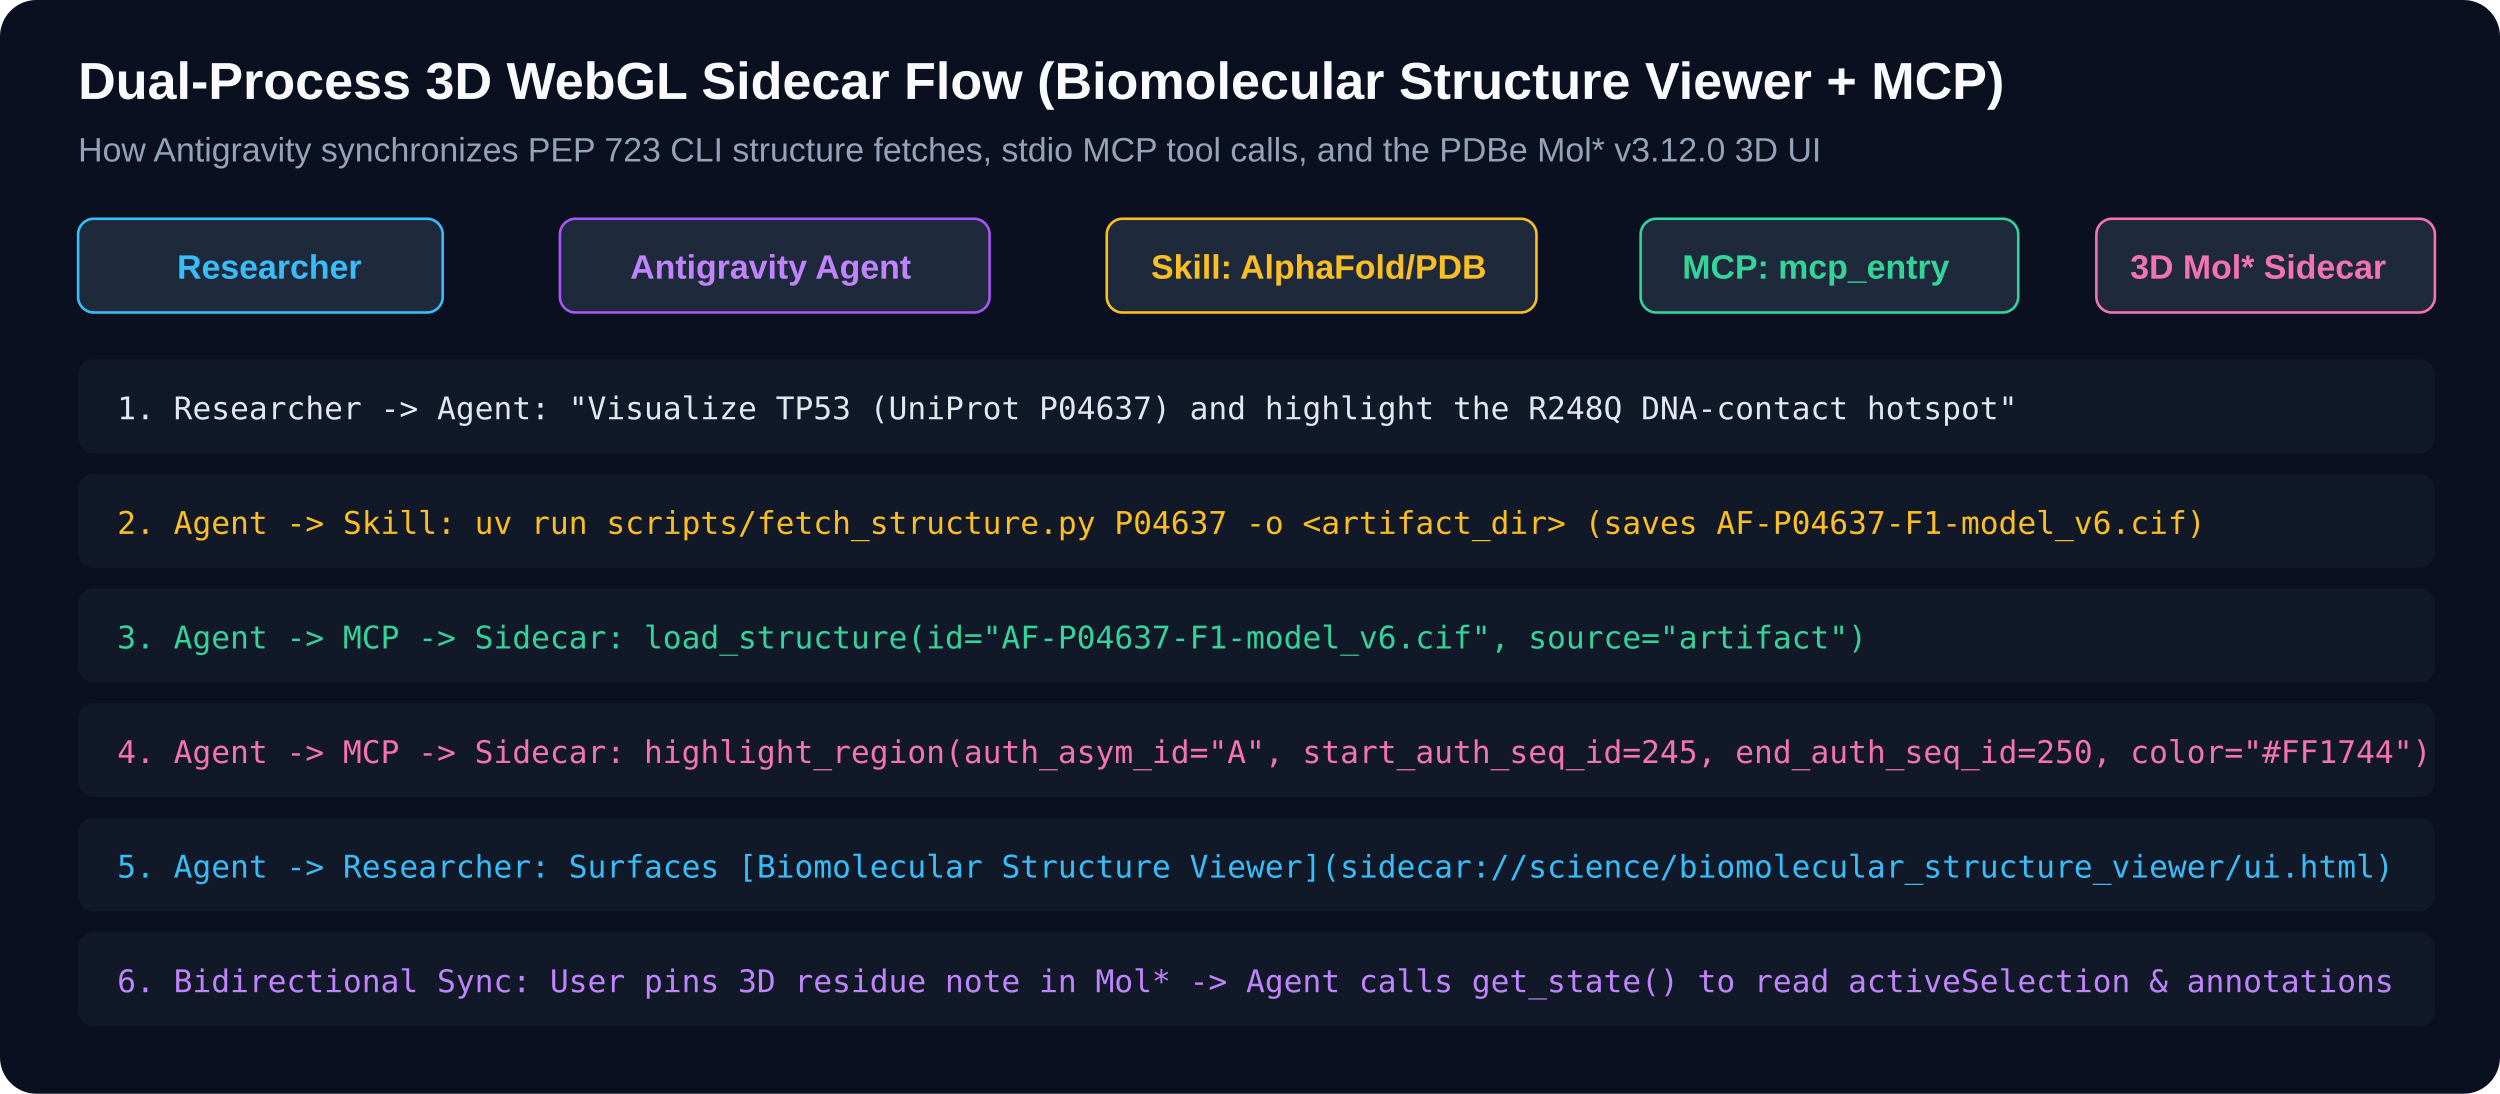
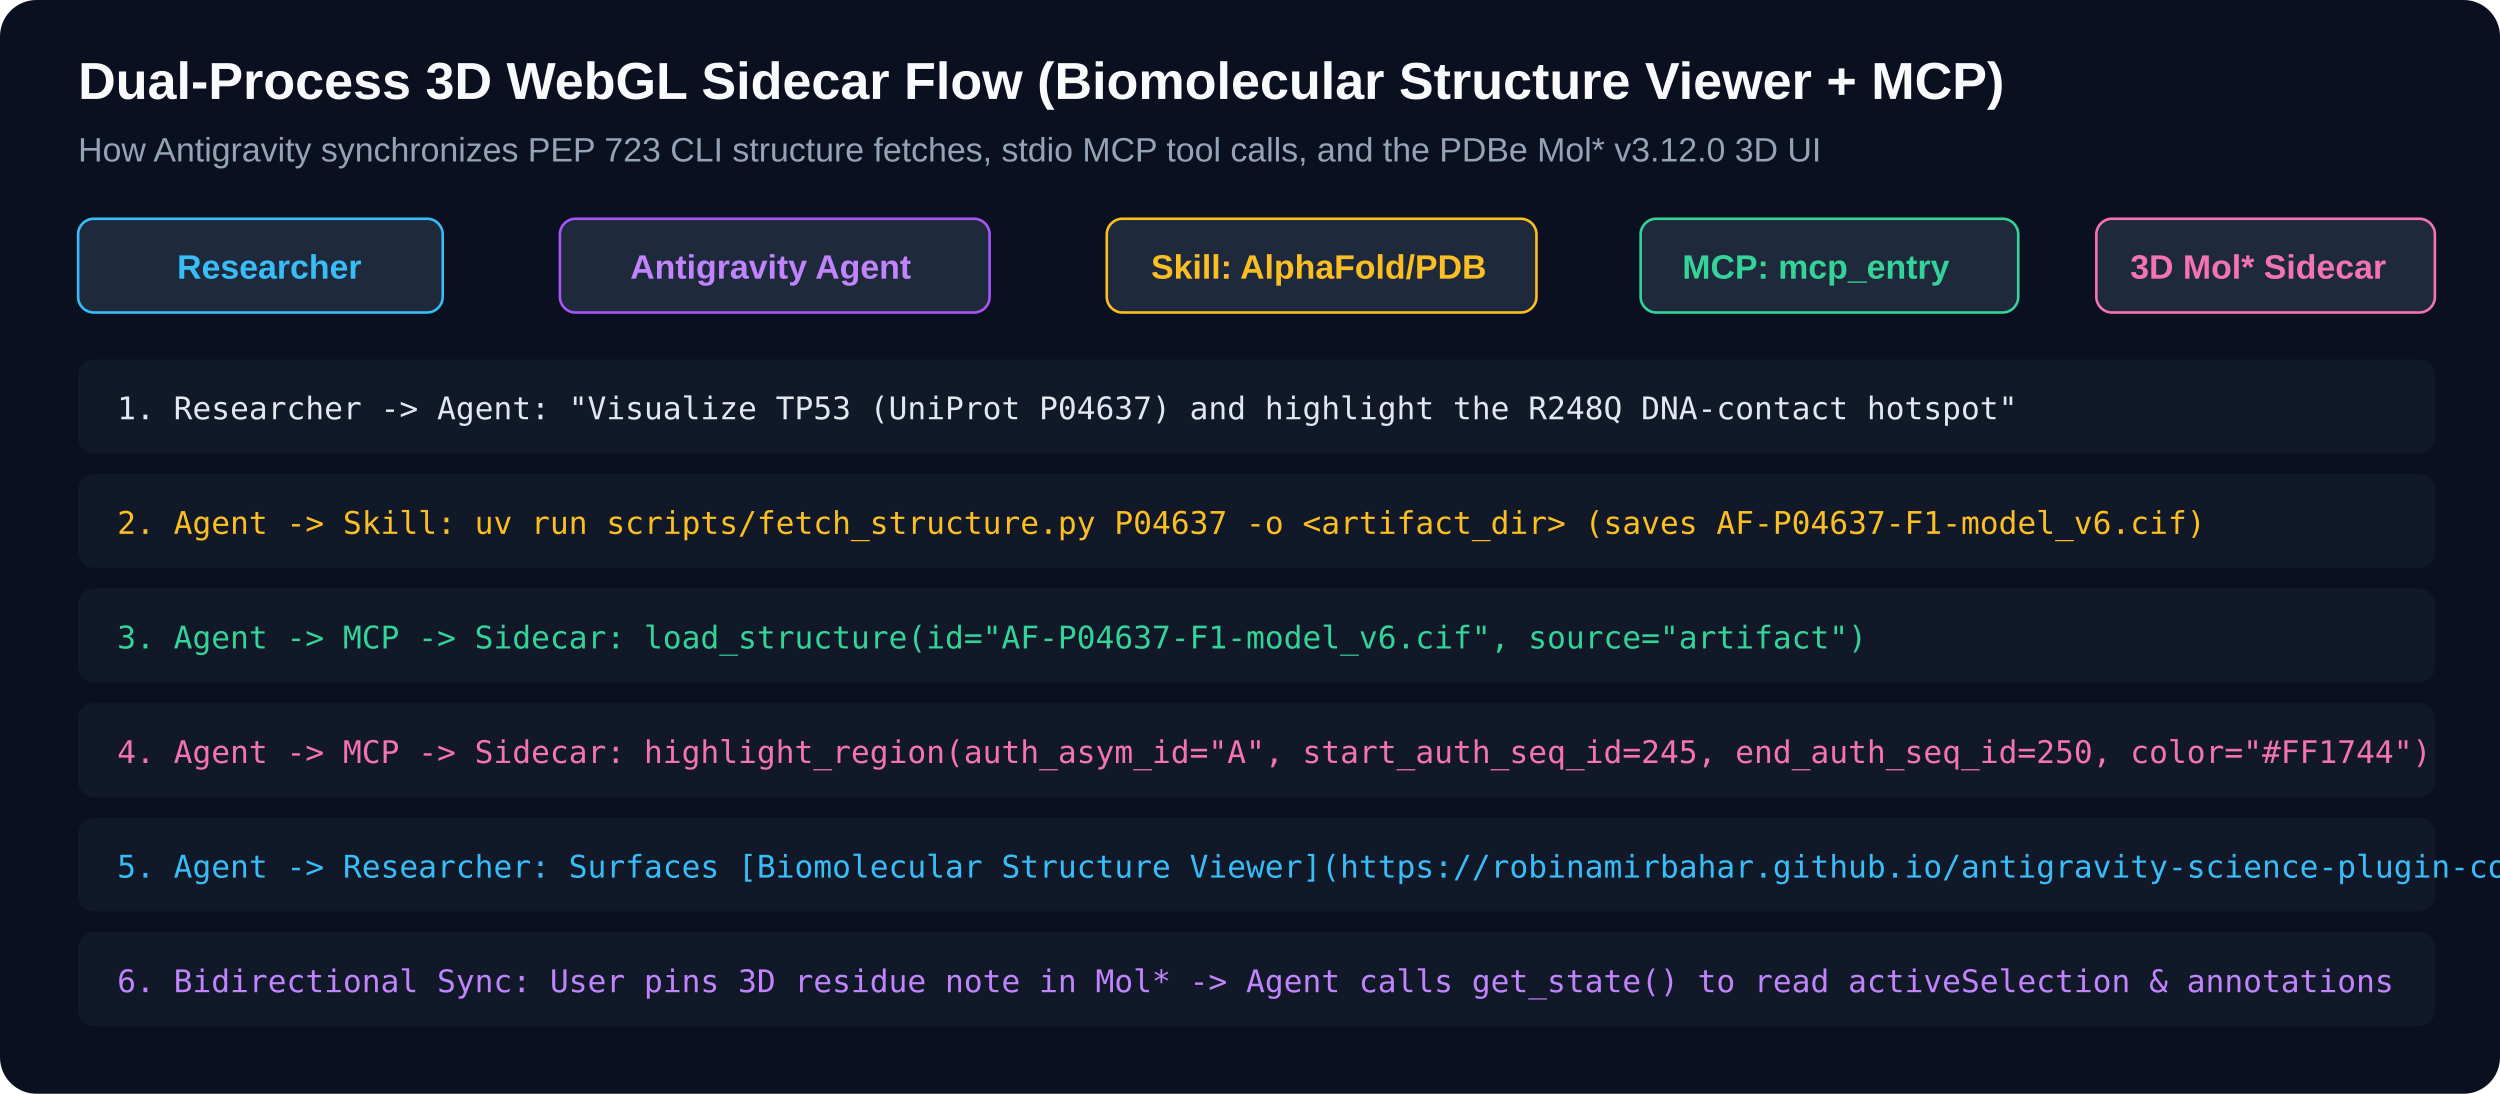
<svg xmlns="http://www.w3.org/2000/svg" width="960" height="420" viewBox="0 0 960 420">
  <rect width="960" height="420" rx="14" fill="#0B1020" />
  <text x="30" y="38" fill="#F8FAFC" font-family="Segoe UI, Arial, sans-serif" font-size="20" font-weight="bold">Dual-Process 3D WebGL Sidecar Flow (Biomolecular Structure Viewer + MCP)</text>
  <text x="30" y="62" fill="#94A3B8" font-family="Segoe UI, Arial, sans-serif" font-size="13">How Antigravity synchronizes PEP 723 CLI structure fetches, stdio MCP tool calls, and the PDBe Mol* v3.12.0 3D UI</text>
  <rect x="30" y="84" width="140" height="36" rx="6" fill="#1E293B" stroke="#38BDF8" />
  <text x="68" y="107" fill="#38BDF8" font-family="Segoe UI, Arial, sans-serif" font-size="13" font-weight="bold">Researcher</text>
  <rect x="215" y="84" width="165" height="36" rx="6" fill="#1E293B" stroke="#A855F7" />
  <text x="242" y="107" fill="#C084FC" font-family="Segoe UI, Arial, sans-serif" font-size="13" font-weight="bold">Antigravity Agent</text>
  <rect x="425" y="84" width="165" height="36" rx="6" fill="#1E293B" stroke="#FBBF24" />
  <text x="442" y="107" fill="#FBBF24" font-family="Segoe UI, Arial, sans-serif" font-size="13" font-weight="bold">Skill: AlphaFold/PDB</text>
  <rect x="630" y="84" width="145" height="36" rx="6" fill="#1E293B" stroke="#34D399" />
  <text x="646" y="107" fill="#34D399" font-family="Segoe UI, Arial, sans-serif" font-size="13" font-weight="bold">MCP: mcp_entry</text>
  <rect x="805" y="84" width="130" height="36" rx="6" fill="#1E293B" stroke="#F472B6" />
  <text x="818" y="107" fill="#F472B6" font-family="Segoe UI, Arial, sans-serif" font-size="13" font-weight="bold">3D Mol* Sidecar</text>
  <rect x="30" y="138" width="905" height="36" rx="6" fill="#111827" />
  <text x="45" y="161" fill="#E2E8F0" font-family="Consolas, monospace" font-size="12">1. Researcher -&gt; Agent: "Visualize TP53 (UniProt P04637) and highlight the R248Q DNA-contact hotspot"</text>
  <rect x="30" y="182" width="905" height="36" rx="6" fill="#111827" />
  <text x="45" y="205" fill="#FBBF24" font-family="Consolas, monospace" font-size="12">2. Agent -&gt; Skill: uv run scripts/fetch_structure.py P04637 -o &lt;artifact_dir&gt; (saves AF-P04637-F1-model_v6.cif)</text>
  <rect x="30" y="226" width="905" height="36" rx="6" fill="#111827" />
  <text x="45" y="249" fill="#34D399" font-family="Consolas, monospace" font-size="12">3. Agent -&gt; MCP -&gt; Sidecar: load_structure(id="AF-P04637-F1-model_v6.cif", source="artifact")</text>
  <rect x="30" y="270" width="905" height="36" rx="6" fill="#111827" />
  <text x="45" y="293" fill="#F472B6" font-family="Consolas, monospace" font-size="12">4. Agent -&gt; MCP -&gt; Sidecar: highlight_region(auth_asym_id="A", start_auth_seq_id=245, end_auth_seq_id=250, color="#FF1744")</text>
  <rect x="30" y="314" width="905" height="36" rx="6" fill="#111827" />
-   <text x="45" y="337" fill="#38BDF8" font-family="Consolas, monospace" font-size="12">5. Agent -&gt; Researcher: Surfaces [Biomolecular Structure Viewer](sidecar://science/biomolecular_structure_viewer/ui.html)</text>
+   <text x="45" y="337" fill="#38BDF8" font-family="Consolas, monospace" font-size="12">5. Agent -&gt; Researcher: Surfaces [Biomolecular Structure Viewer](https://robinamirbahar.github.io/antigravity-science-plugin-cookbook/)</text>
  <rect x="30" y="358" width="905" height="36" rx="6" fill="#111827" />
  <text x="45" y="381" fill="#C084FC" font-family="Consolas, monospace" font-size="12">6. Bidirectional Sync: User pins 3D residue note in Mol* -&gt; Agent calls get_state() to read activeSelection &amp; annotations</text>
</svg>
